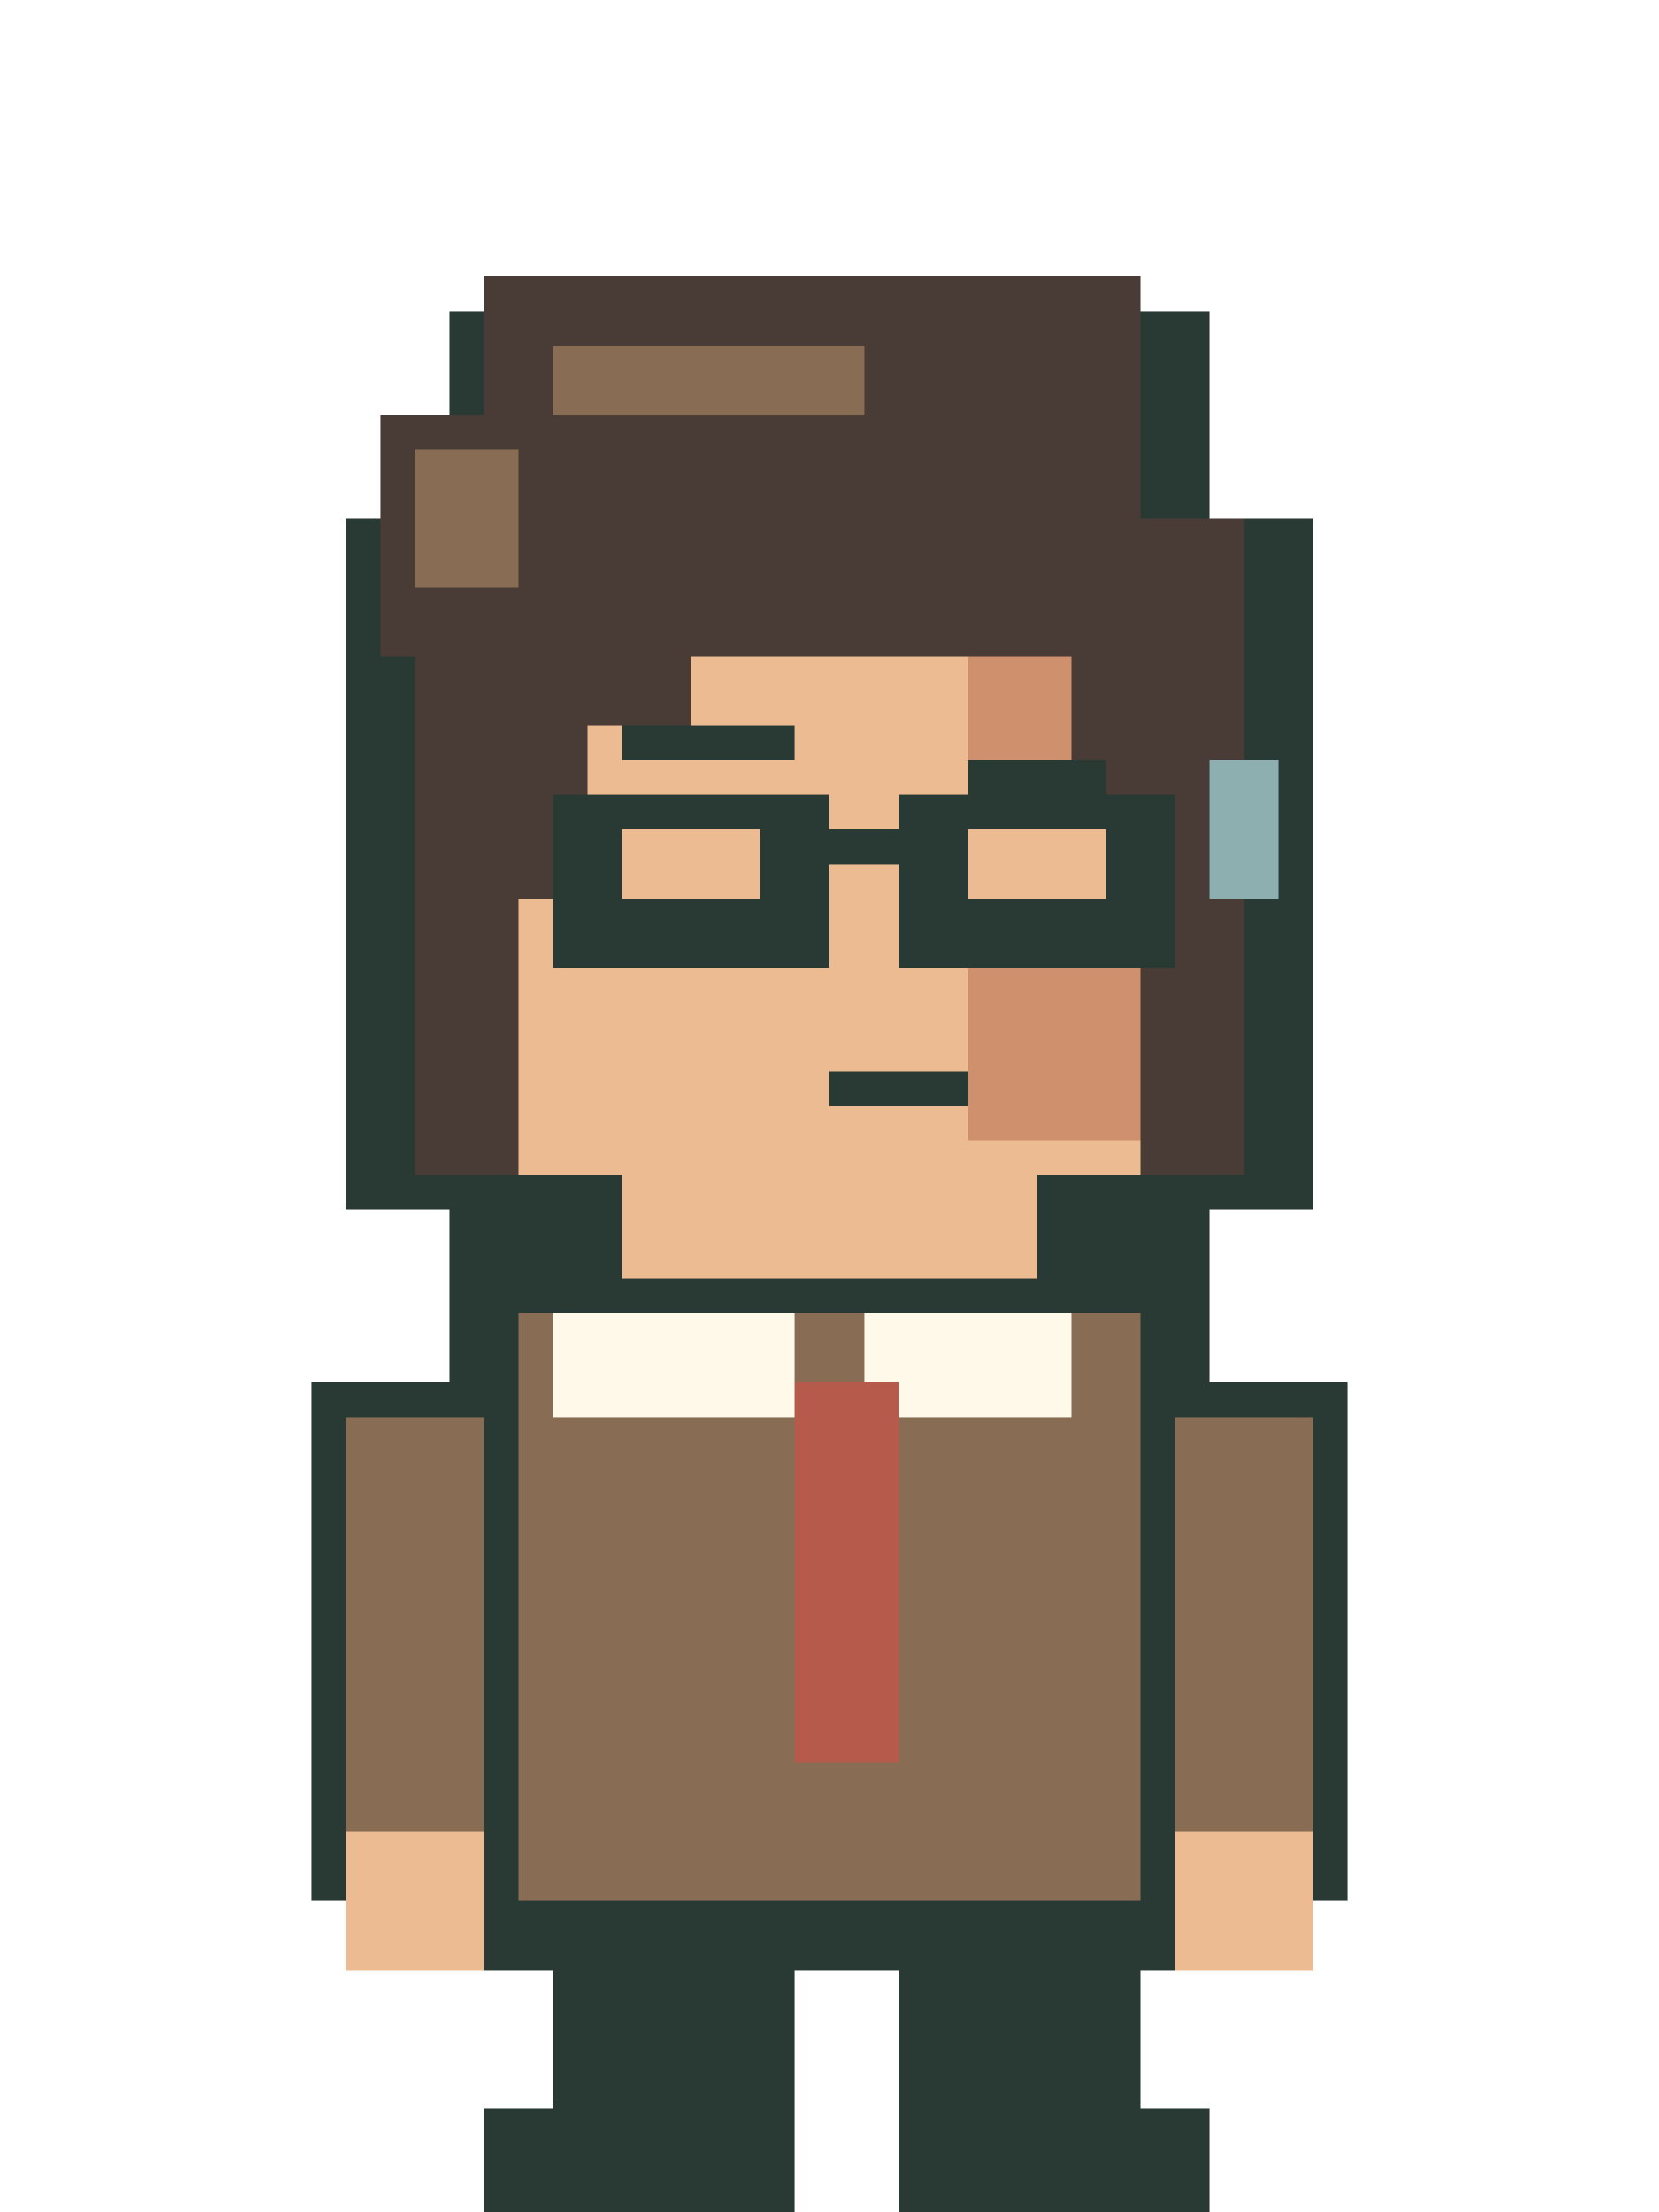
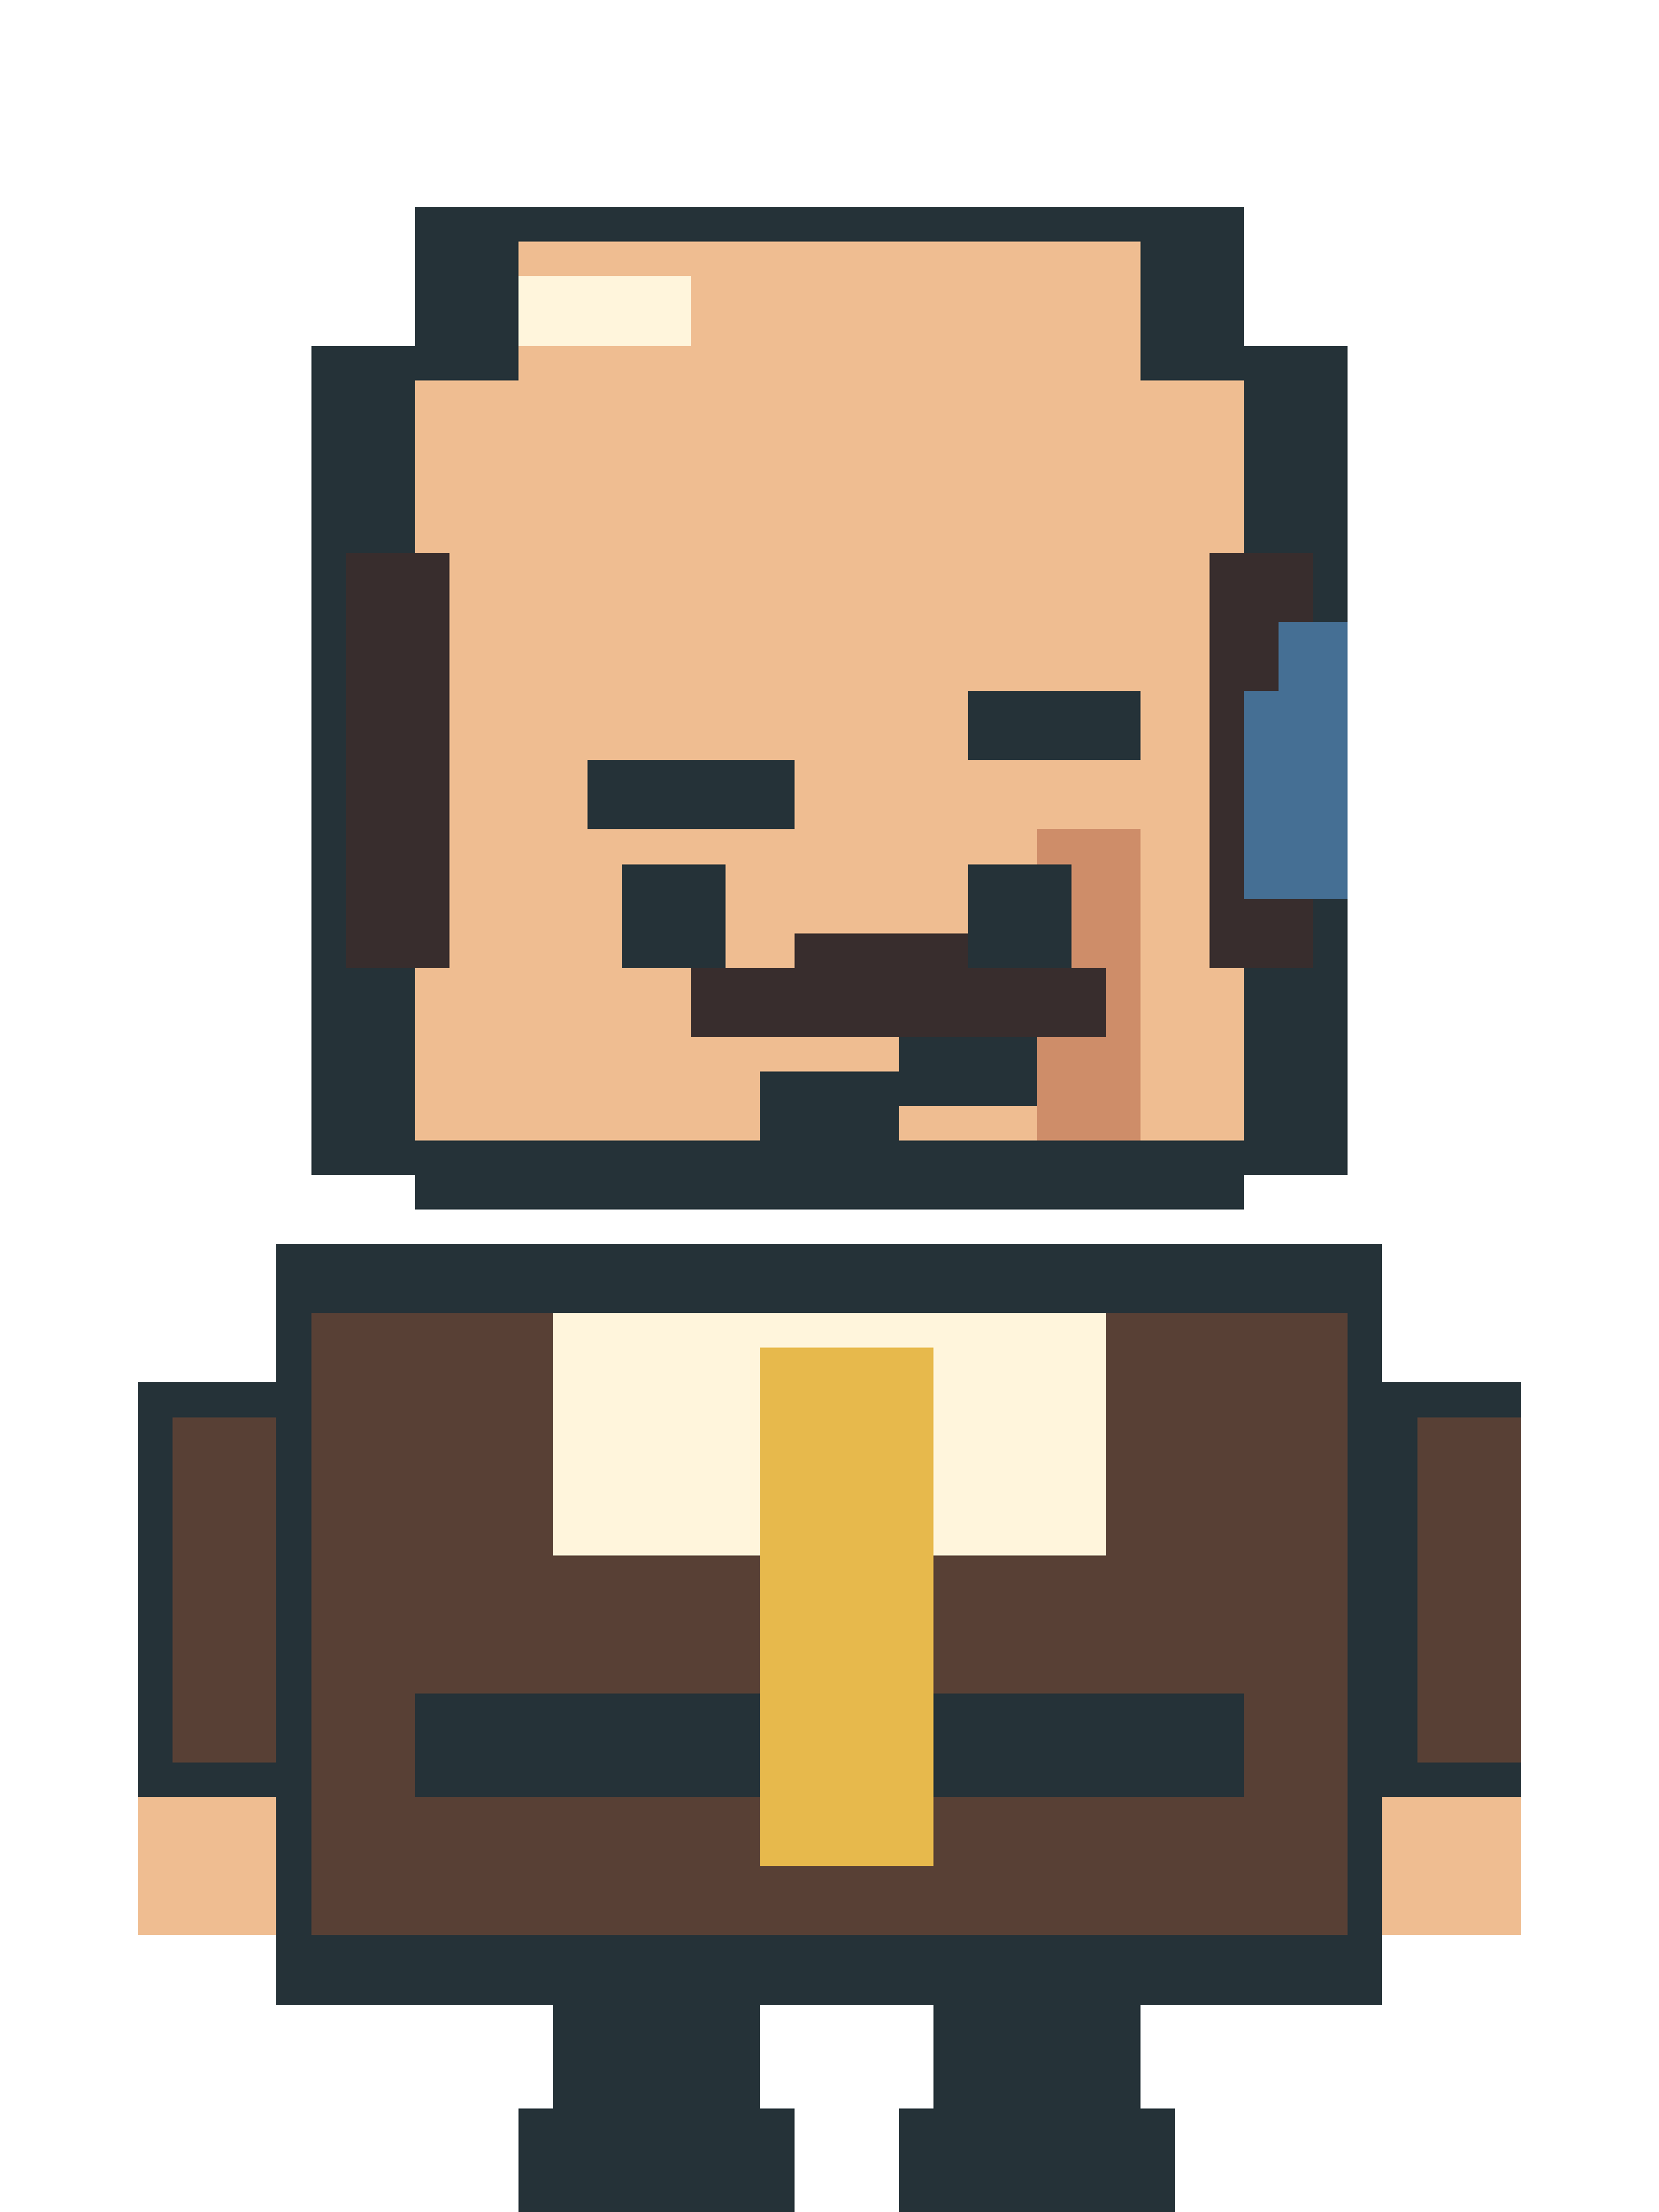
<svg xmlns="http://www.w3.org/2000/svg" width="48" height="64" viewBox="0 0 48 64" shape-rendering="crispEdges">
-   <rect x="13" y="9" width="22" height="30" fill="#293a35" />
-   <rect x="10" y="15" width="28" height="20" fill="#293a35" />
-   <rect x="12" y="15" width="24" height="19" fill="#493b36" />
-   <rect x="15" y="15" width="18" height="19" fill="#edbb91" />
-   <rect x="28" y="19" width="5" height="14" fill="#ce906d" />
-   <rect x="18" y="33" width="12" height="5" fill="#edbb91" />
-   <rect x="14" y="8" width="19" height="5" fill="#493b36" />
-   <rect x="11" y="12" width="22" height="7" fill="#493b36" />
-   <rect x="12" y="18" width="5" height="8" fill="#493b36" />
-   <rect x="16" y="18" width="4" height="3" fill="#493b36" />
-   <rect x="31" y="15" width="5" height="10" fill="#493b36" />
-   <rect x="16" y="10" width="9" height="2" fill="#886c53" />
-   <rect x="12" y="13" width="3" height="4" fill="#886c53" />
-   <rect x="16" y="23" width="8" height="5" fill="#293a35" />
-   <rect x="26" y="23" width="8" height="5" fill="#293a35" />
-   <rect x="18" y="24" width="4" height="2" fill="#edbb91" />
-   <rect x="28" y="24" width="4" height="2" fill="#edbb91" />
-   <rect x="24" y="24" width="2" height="1" fill="#293a35" />
-   <rect x="18" y="21" width="5" height="1" fill="#293a35" />
-   <rect x="28" y="22" width="4" height="1" fill="#293a35" />
-   <rect x="24" y="31" width="4" height="1" fill="#293a35" />
-   <rect x="35" y="22" width="2" height="4" fill="#8eafb0" />
-   <rect x="13" y="37" width="22" height="20" fill="#293a35" />
-   <rect x="9" y="40" width="5" height="15" fill="#293a35" />
-   <rect x="34" y="40" width="5" height="15" fill="#293a35" />
-   <rect x="10" y="41" width="4" height="12" fill="#886c53" />
-   <rect x="34" y="41" width="4" height="12" fill="#886c53" />
-   <rect x="15" y="38" width="18" height="17" fill="#886c53" />
-   <rect x="16" y="38" width="7" height="3" fill="#fff9e9" />
-   <rect x="25" y="38" width="6" height="3" fill="#fff9e9" />
-   <rect x="23" y="40" width="3" height="11" fill="#b65a4c" />
-   <rect x="10" y="53" width="4" height="4" fill="#edbb91" />
-   <rect x="34" y="53" width="4" height="4" fill="#edbb91" />
-   <rect x="16" y="55" width="7" height="7" fill="#293a35" />
-   <rect x="26" y="55" width="7" height="7" fill="#293a35" />
-   <rect x="14" y="61" width="9" height="3" fill="#293a35" />
-   <rect x="26" y="61" width="9" height="3" fill="#293a35" />
+   <rect x="8" y="36" width="32" height="22" fill="#253238" />
+   <rect x="9" y="38" width="30" height="18" fill="#584035" />
+   <rect x="16" y="57" width="6" height="5" fill="#253238" />
+   <rect x="15" y="61" width="8" height="3" fill="#253238" />
+   <rect x="27" y="57" width="6" height="5" fill="#253238" />
+   <rect x="26" y="61" width="8" height="3" fill="#253238" />
+   <rect x="4" y="40" width="4" height="15" fill="#253238" />
+   <rect x="5" y="41" width="3" height="10" fill="#584035" />
+   <rect x="4" y="52" width="4" height="4" fill="#efbd91" />
+   <rect x="40" y="40" width="4" height="15" fill="#253238" />
+   <rect x="41" y="41" width="3" height="10" fill="#584035" />
+   <rect x="40" y="52" width="4" height="4" fill="#efbd91" />
+   <rect x="16" y="38" width="16" height="7" fill="#fff5dc" />
+   <rect x="22" y="39" width="5" height="15" fill="#e7b94c" />
+   <rect x="12" y="49" width="24" height="3" fill="#253238" />
+   <rect x="22" y="49" width="5" height="3" fill="#e7b94c" />
+   <rect x="9" y="10" width="30" height="24" fill="#253238" />
+   <rect x="12" y="6" width="24" height="29" fill="#253238" />
+   <rect x="12" y="11" width="24" height="22" fill="#efbd91" />
+   <rect x="15" y="7" width="18" height="8" fill="#efbd91" />
+   <rect x="10" y="16" width="3" height="12" fill="#382d2d" />
+   <rect x="35" y="16" width="3" height="12" fill="#382d2d" />
+   <rect x="15" y="8" width="5" height="2" fill="#fff5dc" />
+   <rect x="30" y="24" width="3" height="9" fill="#ce8d69" />
+   <rect x="17" y="22" width="6" height="2" fill="#253238" />
+   <rect x="28" y="20" width="5" height="2" fill="#253238" />
+   <rect x="18" y="25" width="3" height="3" fill="#253238" />
+   <rect x="28" y="25" width="3" height="3" fill="#253238" />
+   <rect x="22" y="31" width="4" height="2" fill="#253238" />
+   <rect x="26" y="30" width="4" height="2" fill="#253238" />
+   <rect x="36" y="20" width="3" height="6" fill="#456f94" />
+   <rect x="37" y="18" width="2" height="3" fill="#456f94" />
+   <rect x="20" y="28" width="12" height="2" fill="#382d2d" />
+   <rect x="23" y="27" width="5" height="1" fill="#382d2d" />
</svg>
